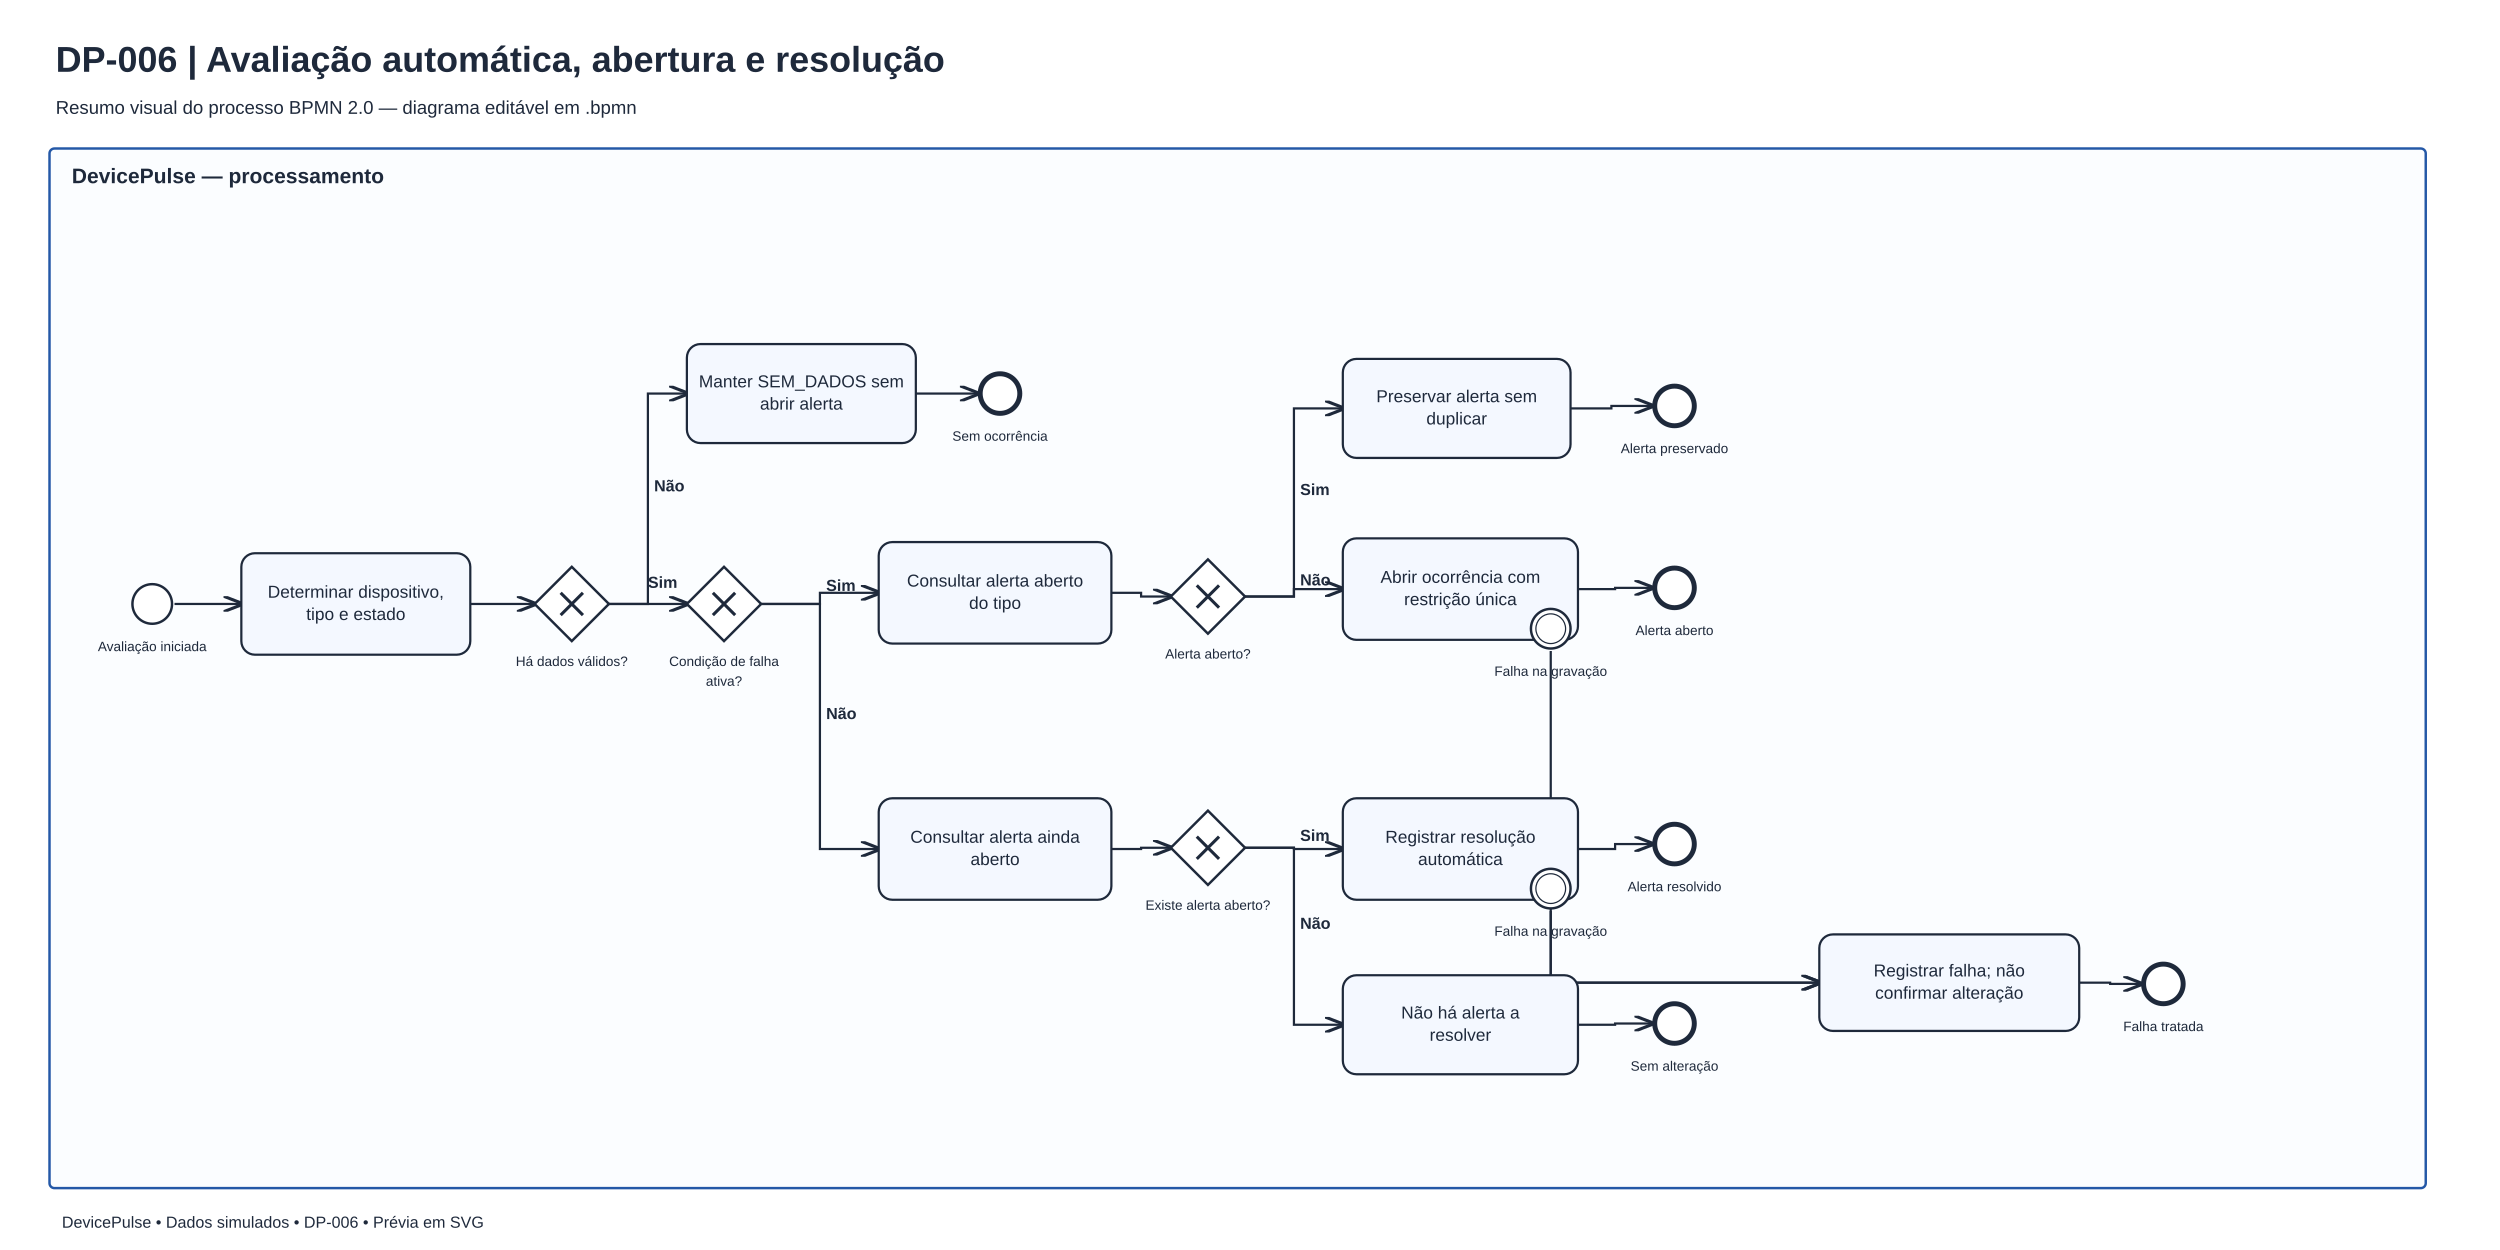
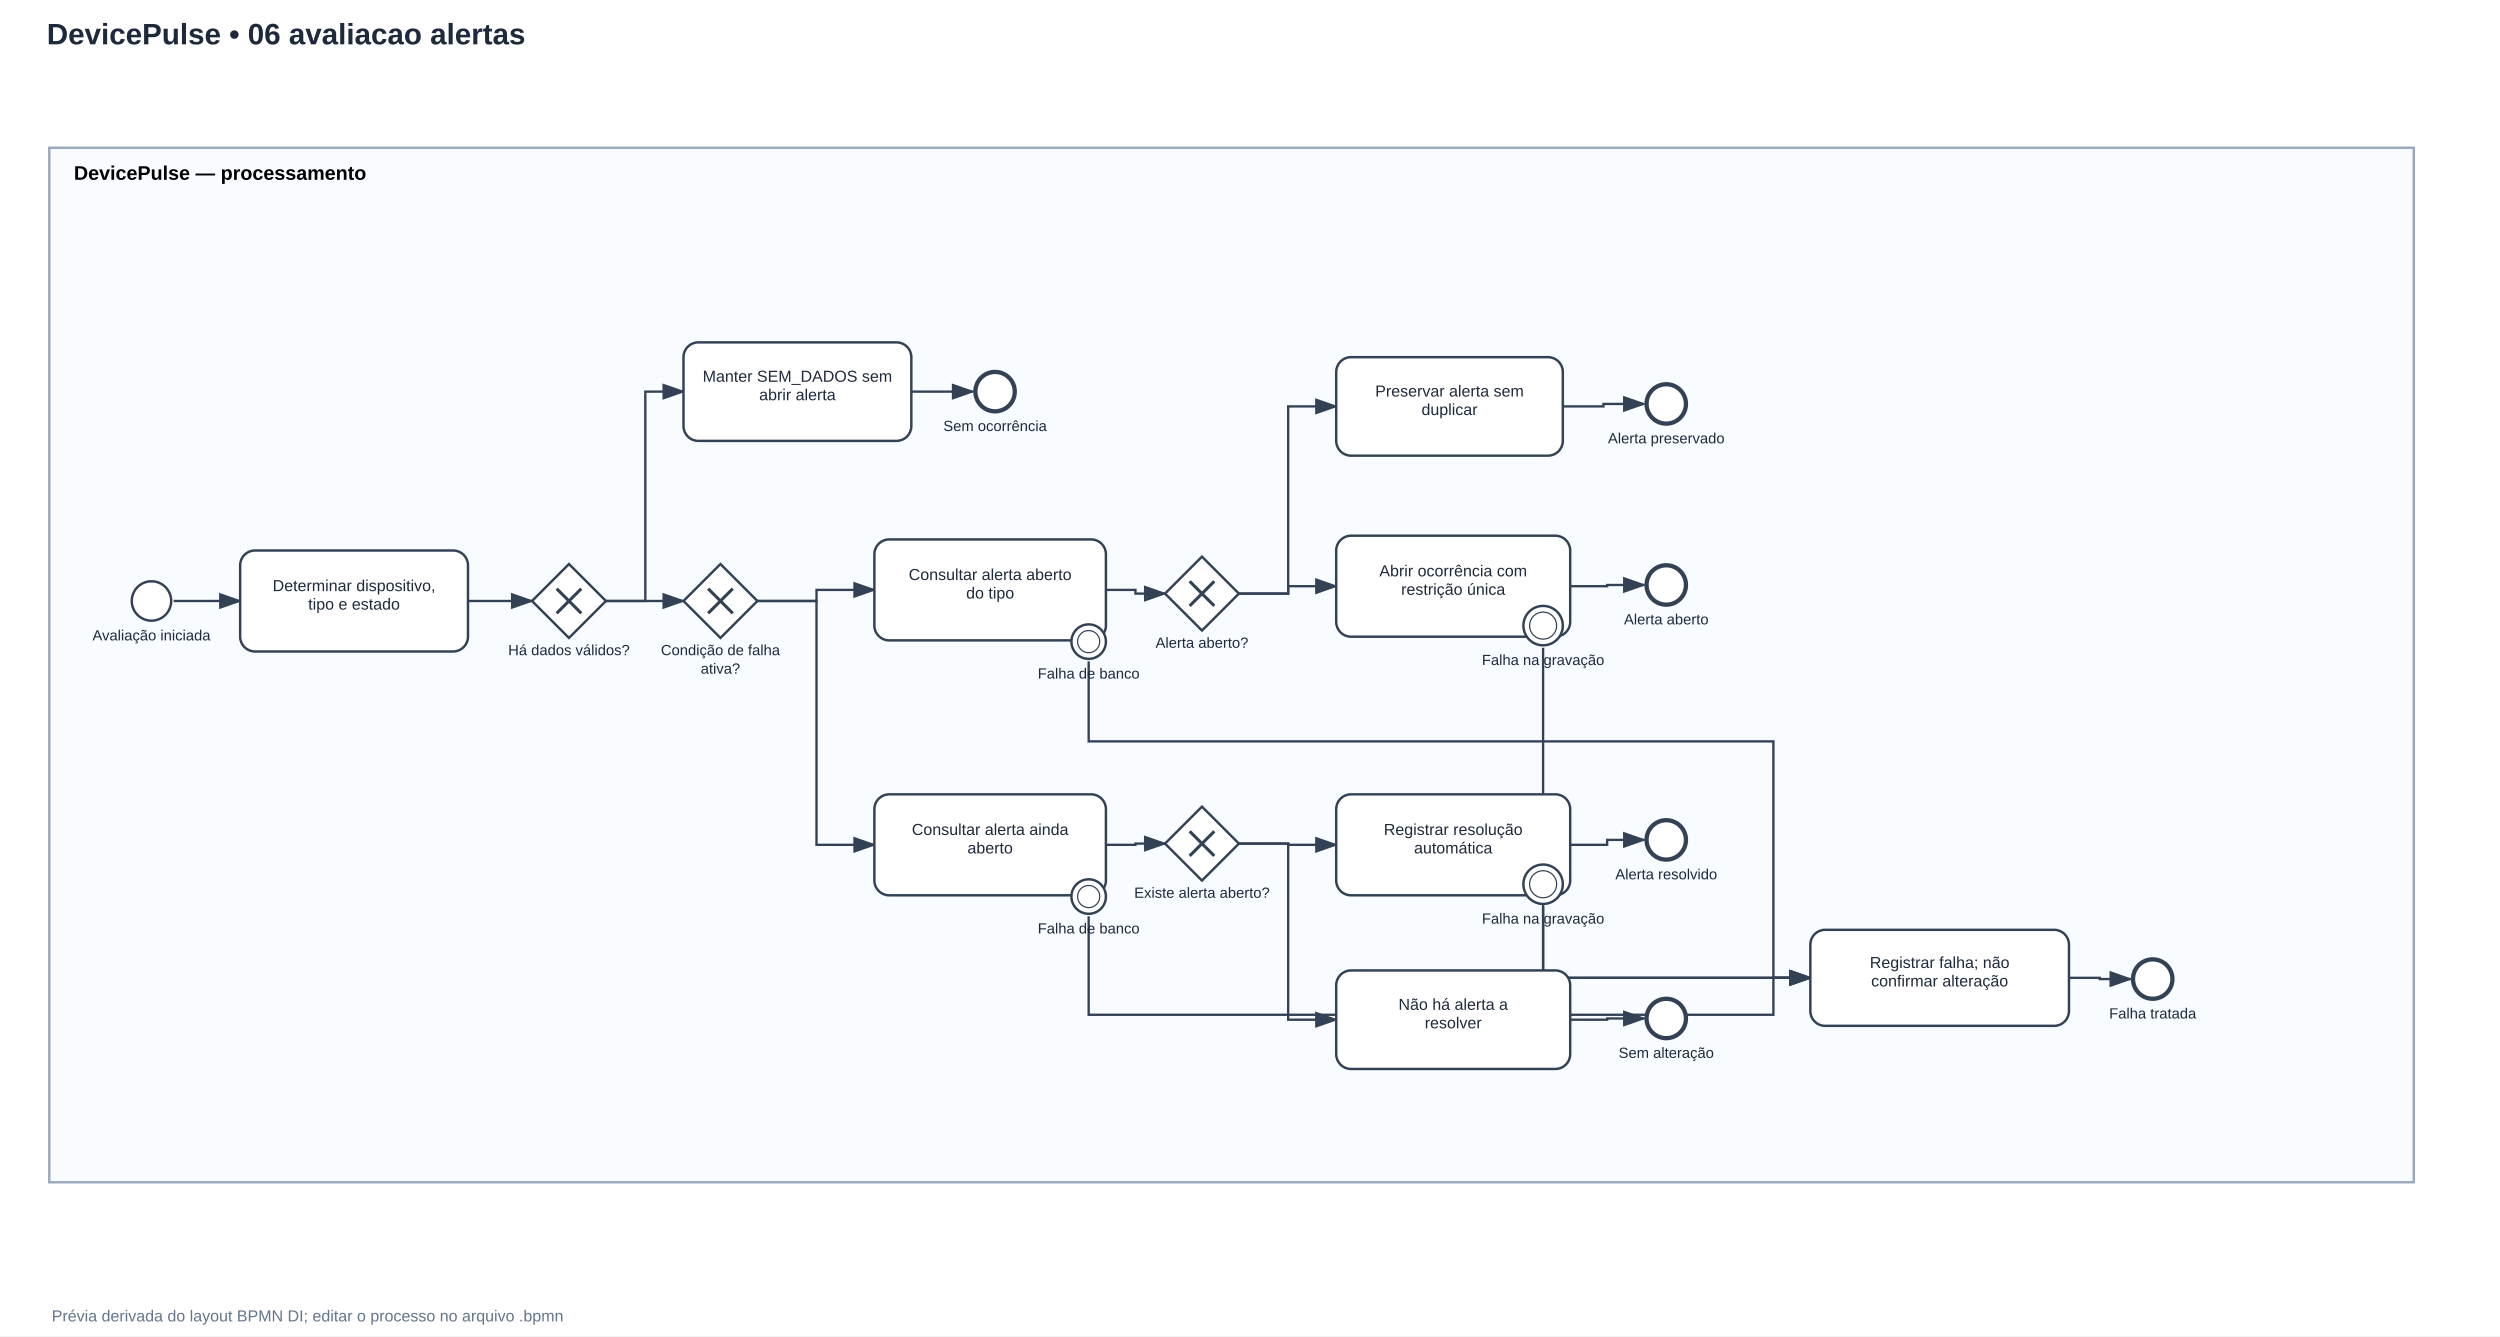
- <svg xmlns="http://www.w3.org/2000/svg" width="2020" height="1010" viewBox="0 0 2020 1010" role="img" aria-label="DP-006 | Avaliação automática, abertura e resolução">
+ <svg xmlns="http://www.w3.org/2000/svg" width="2030" height="1085" viewBox="0 0 2030 1085" role="img" aria-label="DevicePulse • 06 avaliacao alertas">
  <defs>
-     <marker id="arrow" markerWidth="9" markerHeight="7" refX="8" refY="3.5" orient="auto">
-       <path d="M0 0 L9 3.5 L0 7" fill="none" stroke="#1e293b" stroke-width="1.4" />
+     <marker id="seq" markerWidth="10" markerHeight="7" refX="9" refY="3.5" orient="auto">
+       <path d="M0 0L10 3.5L0 7Z" fill="#334155" />
    </marker>
-     <style>text{font-family:Arial,Helvetica,sans-serif;fill:#1e293b}.lab{font-size:14px;dominant-baseline:middle;text-anchor:middle}.sublab{font-size:11px;dominant-baseline:middle;text-anchor:middle}.edge{fill:none;stroke:#1e293b;stroke-width:1.8;marker-end:url(#arrow)}.msg{stroke-dasharray:7 5;stroke:#2458a7}</style>
+     <marker id="msg" markerWidth="11" markerHeight="9" refX="10" refY="4.5" orient="auto">
+       <path d="M0 0L10 4.5L0 9" fill="none" stroke="#2d6aa6" stroke-width="1.4" />
+     </marker>
  </defs>
-   <rect width="2020" height="1010" fill="#ffffff" />
-   <text x="45" y="58" font-size="29" font-weight="bold">DP-006 | Avaliação automática, abertura e resolução</text>
-   <text x="45" y="92" font-size="15" fill="#2458a7">Resumo visual do processo BPMN 2.0 — diagrama editável em .bpmn</text>
-   <rect x="40" y="120" width="1920" height="840" fill="#fbfdff" stroke="#2458a7" stroke-width="2" rx="4" />
-   <text x="58" y="148" font-size="17" fill="#2458a7" font-weight="bold">DevicePulse — processamento</text>
-   <path class="edge" d="M141 488 L195 488" />
-   <path class="edge" d="M380 488 L432 488" />
-   <path class="edge" d="M492 488 L523.5 488 L523.5 318 L555 318" />
-   <text x="528.5" y="397" font-size="13" fill="#2458a7" font-weight="bold">Não</text>
-   <path class="edge" d="M740 318 L790 318" />
-   <path class="edge" d="M492 488 L555 488" />
-   <text x="523.5" y="475" font-size="13" fill="#2458a7" font-weight="bold">Sim</text>
-   <path class="edge" d="M615 488 L662.5 488 L662.5 479 L710 479" />
-   <text x="667.5" y="477.5" font-size="13" fill="#2458a7" font-weight="bold">Sim</text>
-   <path class="edge" d="M898 479 L922 479 L922 482 L946 482" />
-   <path class="edge" d="M1006 482 L1045.5 482 L1045.5 330 L1085 330" />
-   <text x="1050.5" y="400" font-size="13" fill="#2458a7" font-weight="bold">Sim</text>
-   <path class="edge" d="M1269 330 L1302 330 L1302 328 L1335 328" />
-   <path class="edge" d="M1006 482 L1045.5 482 L1045.5 476 L1085 476" />
-   <text x="1050.5" y="473" font-size="13" fill="#2458a7" font-weight="bold">Não</text>
-   <path class="edge" d="M1275 476 L1305 476 L1305 475 L1335 475" />
-   <path class="edge" d="M615 488 L662.5 488 L662.5 686 L710 686" />
-   <text x="667.5" y="581" font-size="13" fill="#2458a7" font-weight="bold">Não</text>
-   <path class="edge" d="M898 686 L922 686 L922 685 L946 685" />
-   <path class="edge" d="M1006 685 L1045.5 685 L1045.5 686 L1085 686" />
-   <text x="1050.5" y="679.5" font-size="13" fill="#2458a7" font-weight="bold">Sim</text>
-   <path class="edge" d="M1275 686 L1305 686 L1305 682 L1335 682" />
-   <path class="edge" d="M1006 685 L1045.5 685 L1045.5 828 L1085 828" />
-   <text x="1050.5" y="750.5" font-size="13" fill="#2458a7" font-weight="bold">Não</text>
-   <path class="edge" d="M1275 828 L1305 828 L1305 827 L1335 827" />
-   <path class="edge" d="M1253 526 L1253 794 L1470 794" />
-   <path class="edge" d="M1253 736 L1253 794 L1470 794" />
-   <path class="edge" d="M1680 794 L1705 794 L1705 795 L1730 795" />
-   <g>
-     <circle cx="123" cy="488" r="16" fill="white" stroke="#1e293b" stroke-width="2" />
-     <text class="sublab" x="123" y="523">Avaliação iniciada</text>
+   <rect width="100%" height="100%" fill="#ffffff" />
+   <text x="38" y="36" fill="#1e293b" font-family="Arial,sans-serif" font-size="24" font-weight="bold">DevicePulse • 06 avaliacao alertas</text>
+   <g font-family="Arial, sans-serif">
+     <rect x="40" y="120" width="1920" height="840" fill="#f8fbff" stroke="#9aaabc" stroke-width="2" />
+     <text x="60" y="146" font-weight="bold" font-size="16">DevicePulse — processamento</text>
+     <path d="M141 488 L195 488" fill="none" stroke="#334155" stroke-width="1.9" marker-end="url(#seq)" />
+     <path d="M380 488 L432 488" fill="none" stroke="#334155" stroke-width="1.9" marker-end="url(#seq)" />
+     <path d="M492 488 L524 488 L524 318 L555 318" fill="none" stroke="#334155" stroke-width="1.9" marker-end="url(#seq)" />
+     <path d="M740 318 L790 318" fill="none" stroke="#334155" stroke-width="1.9" marker-end="url(#seq)" />
+     <path d="M492 488 L555 488" fill="none" stroke="#334155" stroke-width="1.9" marker-end="url(#seq)" />
+     <path d="M615 488 L663 488 L663 479 L710 479" fill="none" stroke="#334155" stroke-width="1.9" marker-end="url(#seq)" />
+     <path d="M898 479 L922 479 L922 482 L946 482" fill="none" stroke="#334155" stroke-width="1.9" marker-end="url(#seq)" />
+     <path d="M1006 482 L1046 482 L1046 330 L1085 330" fill="none" stroke="#334155" stroke-width="1.9" marker-end="url(#seq)" />
+     <path d="M1269 330 L1302 330 L1302 328 L1335 328" fill="none" stroke="#334155" stroke-width="1.9" marker-end="url(#seq)" />
+     <path d="M1006 482 L1046 482 L1046 476 L1085 476" fill="none" stroke="#334155" stroke-width="1.9" marker-end="url(#seq)" />
+     <path d="M1275 476 L1305 476 L1305 475 L1335 475" fill="none" stroke="#334155" stroke-width="1.9" marker-end="url(#seq)" />
+     <path d="M615 488 L663 488 L663 686 L710 686" fill="none" stroke="#334155" stroke-width="1.9" marker-end="url(#seq)" />
+     <path d="M898 686 L922 686 L922 685 L946 685" fill="none" stroke="#334155" stroke-width="1.9" marker-end="url(#seq)" />
+     <path d="M1006 685 L1046 685 L1046 686 L1085 686" fill="none" stroke="#334155" stroke-width="1.9" marker-end="url(#seq)" />
+     <path d="M1275 686 L1305 686 L1305 682 L1335 682" fill="none" stroke="#334155" stroke-width="1.9" marker-end="url(#seq)" />
+     <path d="M1006 685 L1046 685 L1046 828 L1085 828" fill="none" stroke="#334155" stroke-width="1.9" marker-end="url(#seq)" />
+     <path d="M1275 828 L1305 828 L1305 827 L1335 827" fill="none" stroke="#334155" stroke-width="1.9" marker-end="url(#seq)" />
+     <path d="M1253 526 L1253 794 L1470 794" fill="none" stroke="#334155" stroke-width="1.9" marker-end="url(#seq)" />
+     <path d="M1253 736 L1253 794 L1470 794" fill="none" stroke="#334155" stroke-width="1.9" marker-end="url(#seq)" />
+     <path d="M1680 794 L1705 794 L1705 795 L1730 795" fill="none" stroke="#334155" stroke-width="1.9" marker-end="url(#seq)" />
+     <path d="M884 537 L884 602 L1440 602 L1440 794 L1470 794" fill="none" stroke="#334155" stroke-width="1.9" marker-end="url(#seq)" />
+     <path d="M884 744 L884 824 L1440 824 L1440 794 L1470 794" fill="none" stroke="#334155" stroke-width="1.9" marker-end="url(#seq)" />
+     <g>
+       <circle cx="123" cy="488" r="16" fill="#fff" stroke="#334155" stroke-width="2" />
+       <text x="123" y="520" text-anchor="middle" font-size="12" fill="#1e293b">Avaliação iniciada</text>
+     </g>
+     <g>
+       <rect x="195" y="447" width="185" height="82" rx="12" fill="#ffffff" stroke="#334155" stroke-width="2" />
+       <text x="287.5" y="480" text-anchor="middle" font-size="13" fill="#1e293b">Determinar dispositivo,</text>
+       <text x="287.5" y="495" text-anchor="middle" font-size="13" fill="#1e293b">tipo e estado</text>
+     </g>
+     <g>
+       <polygon points="462,458 492,488 462,518 432,488" fill="#ffffff" stroke="#334155" stroke-width="2" />
+       <path d="M452 478l20 20 m0 -20 l-20 20" stroke="#334155" stroke-width="2.5" />
+       <text x="462" y="532" text-anchor="middle" font-size="12" fill="#1e293b">Há dados válidos?</text>
+     </g>
+     <g>
+       <rect x="555" y="278" width="185" height="80" rx="12" fill="#ffffff" stroke="#334155" stroke-width="2" />
+       <text x="647.5" y="310" text-anchor="middle" font-size="13" fill="#1e293b">Manter SEM_DADOS sem</text>
+       <text x="647.5" y="325" text-anchor="middle" font-size="13" fill="#1e293b">abrir alerta</text>
+     </g>
+     <g>
+       <circle cx="808" cy="318" r="16" fill="#fff" stroke="#334155" stroke-width="3.5" />
+       <text x="808" y="350" text-anchor="middle" font-size="12" fill="#1e293b">Sem ocorrência</text>
+     </g>
+     <g>
+       <polygon points="585,458 615,488 585,518 555,488" fill="#ffffff" stroke="#334155" stroke-width="2" />
+       <path d="M575 478l20 20 m0 -20 l-20 20" stroke="#334155" stroke-width="2.5" />
+       <text x="585" y="532" text-anchor="middle" font-size="12" fill="#1e293b">Condição de falha</text>
+       <text x="585" y="547" text-anchor="middle" font-size="12" fill="#1e293b">ativa?</text>
+     </g>
+     <g>
+       <rect x="710" y="438" width="188" height="82" rx="12" fill="#ffffff" stroke="#334155" stroke-width="2" />
+       <text x="804" y="471" text-anchor="middle" font-size="13" fill="#1e293b">Consultar alerta aberto</text>
+       <text x="804" y="486" text-anchor="middle" font-size="13" fill="#1e293b">do tipo</text>
+     </g>
+     <g>
+       <polygon points="976,452 1006,482 976,512 946,482" fill="#ffffff" stroke="#334155" stroke-width="2" />
+       <path d="M966 472l20 20 m0 -20 l-20 20" stroke="#334155" stroke-width="2.5" />
+       <text x="976" y="526" text-anchor="middle" font-size="12" fill="#1e293b">Alerta aberto?</text>
+     </g>
+     <g>
+       <rect x="1085" y="290" width="184" height="80" rx="12" fill="#ffffff" stroke="#334155" stroke-width="2" />
+       <text x="1177" y="322" text-anchor="middle" font-size="13" fill="#1e293b">Preservar alerta sem</text>
+       <text x="1177" y="337" text-anchor="middle" font-size="13" fill="#1e293b">duplicar</text>
+     </g>
+     <g>
+       <circle cx="1353" cy="328" r="16" fill="#fff" stroke="#334155" stroke-width="3.5" />
+       <text x="1353" y="360" text-anchor="middle" font-size="12" fill="#1e293b">Alerta preservado</text>
+     </g>
+     <g>
+       <rect x="1085" y="435" width="190" height="82" rx="12" fill="#ffffff" stroke="#334155" stroke-width="2" />
+       <text x="1180" y="468" text-anchor="middle" font-size="13" fill="#1e293b">Abrir ocorrência com</text>
+       <text x="1180" y="483" text-anchor="middle" font-size="13" fill="#1e293b">restrição única</text>
+     </g>
+     <g>
+       <circle cx="1253" cy="508" r="16" fill="#fff" stroke="#334155" stroke-width="2" />
+       <circle cx="1253" cy="508" r="11" fill="none" stroke="#334155" stroke-width="1" />
+       <text x="1253" y="540" text-anchor="middle" font-size="12" fill="#1e293b">Falha na gravação</text>
+     </g>
+     <g>
+       <circle cx="1353" cy="475" r="16" fill="#fff" stroke="#334155" stroke-width="3.5" />
+       <text x="1353" y="507" text-anchor="middle" font-size="12" fill="#1e293b">Alerta aberto</text>
+     </g>
+     <g>
+       <rect x="710" y="645" width="188" height="82" rx="12" fill="#ffffff" stroke="#334155" stroke-width="2" />
+       <text x="804" y="678" text-anchor="middle" font-size="13" fill="#1e293b">Consultar alerta ainda</text>
+       <text x="804" y="693" text-anchor="middle" font-size="13" fill="#1e293b">aberto</text>
+     </g>
+     <g>
+       <polygon points="976,655 1006,685 976,715 946,685" fill="#ffffff" stroke="#334155" stroke-width="2" />
+       <path d="M966 675l20 20 m0 -20 l-20 20" stroke="#334155" stroke-width="2.5" />
+       <text x="976" y="729" text-anchor="middle" font-size="12" fill="#1e293b">Existe alerta aberto?</text>
+     </g>
+     <g>
+       <rect x="1085" y="645" width="190" height="82" rx="12" fill="#ffffff" stroke="#334155" stroke-width="2" />
+       <text x="1180" y="678" text-anchor="middle" font-size="13" fill="#1e293b">Registrar resolução</text>
+       <text x="1180" y="693" text-anchor="middle" font-size="13" fill="#1e293b">automática</text>
+     </g>
+     <g>
+       <circle cx="1253" cy="718" r="16" fill="#fff" stroke="#334155" stroke-width="2" />
+       <circle cx="1253" cy="718" r="11" fill="none" stroke="#334155" stroke-width="1" />
+       <text x="1253" y="750" text-anchor="middle" font-size="12" fill="#1e293b">Falha na gravação</text>
+     </g>
+     <g>
+       <circle cx="1353" cy="682" r="16" fill="#fff" stroke="#334155" stroke-width="3.5" />
+       <text x="1353" y="714" text-anchor="middle" font-size="12" fill="#1e293b">Alerta resolvido</text>
+     </g>
+     <g>
+       <rect x="1085" y="788" width="190" height="80" rx="12" fill="#ffffff" stroke="#334155" stroke-width="2" />
+       <text x="1180" y="820" text-anchor="middle" font-size="13" fill="#1e293b">Não há alerta a</text>
+       <text x="1180" y="835" text-anchor="middle" font-size="13" fill="#1e293b">resolver</text>
+     </g>
+     <g>
+       <circle cx="1353" cy="827" r="16" fill="#fff" stroke="#334155" stroke-width="3.5" />
+       <text x="1353" y="859" text-anchor="middle" font-size="12" fill="#1e293b">Sem alteração</text>
+     </g>
+     <g>
+       <rect x="1470" y="755" width="210" height="78" rx="12" fill="#ffffff" stroke="#334155" stroke-width="2" />
+       <text x="1575" y="786" text-anchor="middle" font-size="13" fill="#1e293b">Registrar falha; não</text>
+       <text x="1575" y="801" text-anchor="middle" font-size="13" fill="#1e293b">confirmar alteração</text>
+     </g>
+     <g>
+       <circle cx="1748" cy="795" r="16" fill="#fff" stroke="#334155" stroke-width="3.5" />
+       <text x="1748" y="827" text-anchor="middle" font-size="12" fill="#1e293b">Falha tratada</text>
+     </g>
+     <g>
+       <circle cx="884" cy="521" r="14" fill="#fff" stroke="#334155" stroke-width="2" />
+       <circle cx="884" cy="521" r="9" fill="none" stroke="#334155" stroke-width="1" />
+       <text x="884" y="551" text-anchor="middle" font-size="12" fill="#1e293b">Falha de banco</text>
+     </g>
+     <g>
+       <circle cx="884" cy="728" r="14" fill="#fff" stroke="#334155" stroke-width="2" />
+       <circle cx="884" cy="728" r="9" fill="none" stroke="#334155" stroke-width="1" />
+       <text x="884" y="758" text-anchor="middle" font-size="12" fill="#1e293b">Falha de banco</text>
+     </g>
  </g>
-   <g>
-     <rect x="195" y="447" width="185" height="82" rx="11" fill="#f4f8ff" stroke="#1e293b" stroke-width="1.8" />
-     <text class="lab" x="287.5" y="479">Determinar dispositivo,</text>
-     <text class="lab" x="287.5" y="497">tipo e estado</text>
-   </g>
-   <g>
-     <polygon points="462,458 492,488 462,518 432,488" fill="white" stroke="#1e293b" stroke-width="2" />
-     <path d="M453 479 L471 497 M471 479 L453 497" stroke="#1e293b" stroke-width="2.5" />
-     <text class="sublab" x="462" y="535">Há dados válidos?</text>
-   </g>
-   <g>
-     <rect x="555" y="278" width="185" height="80" rx="11" fill="#f4f8ff" stroke="#1e293b" stroke-width="1.8" />
-     <text class="lab" x="647.5" y="309">Manter SEM_DADOS sem</text>
-     <text class="lab" x="647.5" y="327">abrir alerta</text>
-   </g>
-   <g>
-     <circle cx="808" cy="318" r="16" fill="white" stroke="#1e293b" stroke-width="4" />
-     <text class="sublab" x="808" y="353">Sem ocorrência</text>
-   </g>
-   <g>
-     <polygon points="585,458 615,488 585,518 555,488" fill="white" stroke="#1e293b" stroke-width="2" />
-     <path d="M576 479 L594 497 M594 479 L576 497" stroke="#1e293b" stroke-width="2.5" />
-     <text class="sublab" x="585" y="535">Condição de falha</text>
-     <text class="sublab" x="585" y="551">ativa?</text>
-   </g>
-   <g>
-     <rect x="710" y="438" width="188" height="82" rx="11" fill="#f4f8ff" stroke="#1e293b" stroke-width="1.8" />
-     <text class="lab" x="804" y="470">Consultar alerta aberto</text>
-     <text class="lab" x="804" y="488">do tipo</text>
-   </g>
-   <g>
-     <polygon points="976,452 1006,482 976,512 946,482" fill="white" stroke="#1e293b" stroke-width="2" />
-     <path d="M967 473 L985 491 M985 473 L967 491" stroke="#1e293b" stroke-width="2.5" />
-     <text class="sublab" x="976" y="529">Alerta aberto?</text>
-   </g>
-   <g>
-     <rect x="1085" y="290" width="184" height="80" rx="11" fill="#f4f8ff" stroke="#1e293b" stroke-width="1.8" />
-     <text class="lab" x="1177" y="321">Preservar alerta sem</text>
-     <text class="lab" x="1177" y="339">duplicar</text>
-   </g>
-   <g>
-     <circle cx="1353" cy="328" r="16" fill="white" stroke="#1e293b" stroke-width="4" />
-     <text class="sublab" x="1353" y="363">Alerta preservado</text>
-   </g>
-   <g>
-     <rect x="1085" y="435" width="190" height="82" rx="11" fill="#f4f8ff" stroke="#1e293b" stroke-width="1.8" />
-     <text class="lab" x="1180" y="467">Abrir ocorrência com</text>
-     <text class="lab" x="1180" y="485">restrição única</text>
-   </g>
-   <g>
-     <circle cx="1253" cy="508" r="16" fill="white" stroke="#1e293b" stroke-width="2" />
-     <circle cx="1253" cy="508" r="12" fill="none" stroke="#1e293b" stroke-width="1" />
-     <text class="sublab" x="1253" y="543">Falha na gravação</text>
-   </g>
-   <g>
-     <circle cx="1353" cy="475" r="16" fill="white" stroke="#1e293b" stroke-width="4" />
-     <text class="sublab" x="1353" y="510">Alerta aberto</text>
-   </g>
-   <g>
-     <rect x="710" y="645" width="188" height="82" rx="11" fill="#f4f8ff" stroke="#1e293b" stroke-width="1.8" />
-     <text class="lab" x="804" y="677">Consultar alerta ainda</text>
-     <text class="lab" x="804" y="695">aberto</text>
-   </g>
-   <g>
-     <polygon points="976,655 1006,685 976,715 946,685" fill="white" stroke="#1e293b" stroke-width="2" />
-     <path d="M967 676 L985 694 M985 676 L967 694" stroke="#1e293b" stroke-width="2.5" />
-     <text class="sublab" x="976" y="732">Existe alerta aberto?</text>
-   </g>
-   <g>
-     <rect x="1085" y="645" width="190" height="82" rx="11" fill="#f4f8ff" stroke="#1e293b" stroke-width="1.8" />
-     <text class="lab" x="1180" y="677">Registrar resolução</text>
-     <text class="lab" x="1180" y="695">automática</text>
-   </g>
-   <g>
-     <circle cx="1253" cy="718" r="16" fill="white" stroke="#1e293b" stroke-width="2" />
-     <circle cx="1253" cy="718" r="12" fill="none" stroke="#1e293b" stroke-width="1" />
-     <text class="sublab" x="1253" y="753">Falha na gravação</text>
-   </g>
-   <g>
-     <circle cx="1353" cy="682" r="16" fill="white" stroke="#1e293b" stroke-width="4" />
-     <text class="sublab" x="1353" y="717">Alerta resolvido</text>
-   </g>
-   <g>
-     <rect x="1085" y="788" width="190" height="80" rx="11" fill="#f4f8ff" stroke="#1e293b" stroke-width="1.8" />
-     <text class="lab" x="1180" y="819">Não há alerta a</text>
-     <text class="lab" x="1180" y="837">resolver</text>
-   </g>
-   <g>
-     <circle cx="1353" cy="827" r="16" fill="white" stroke="#1e293b" stroke-width="4" />
-     <text class="sublab" x="1353" y="862">Sem alteração</text>
-   </g>
-   <g>
-     <rect x="1470" y="755" width="210" height="78" rx="11" fill="#f4f8ff" stroke="#1e293b" stroke-width="1.8" />
-     <text class="lab" x="1575" y="785">Registrar falha; não</text>
-     <text class="lab" x="1575" y="803">confirmar alteração</text>
-   </g>
-   <g>
-     <circle cx="1748" cy="795" r="16" fill="white" stroke="#1e293b" stroke-width="4" />
-     <text class="sublab" x="1748" y="830">Falha tratada</text>
-   </g>
-   <text x="50" y="992" font-size="13" fill="#18744a">DevicePulse • Dados simulados • DP-006 • Prévia em SVG</text>
+   <text x="42" y="1073" fill="#64748b" font-family="Arial,sans-serif" font-size="13">Prévia derivada do layout BPMN DI; editar o processo no arquivo .bpmn</text>
</svg>
